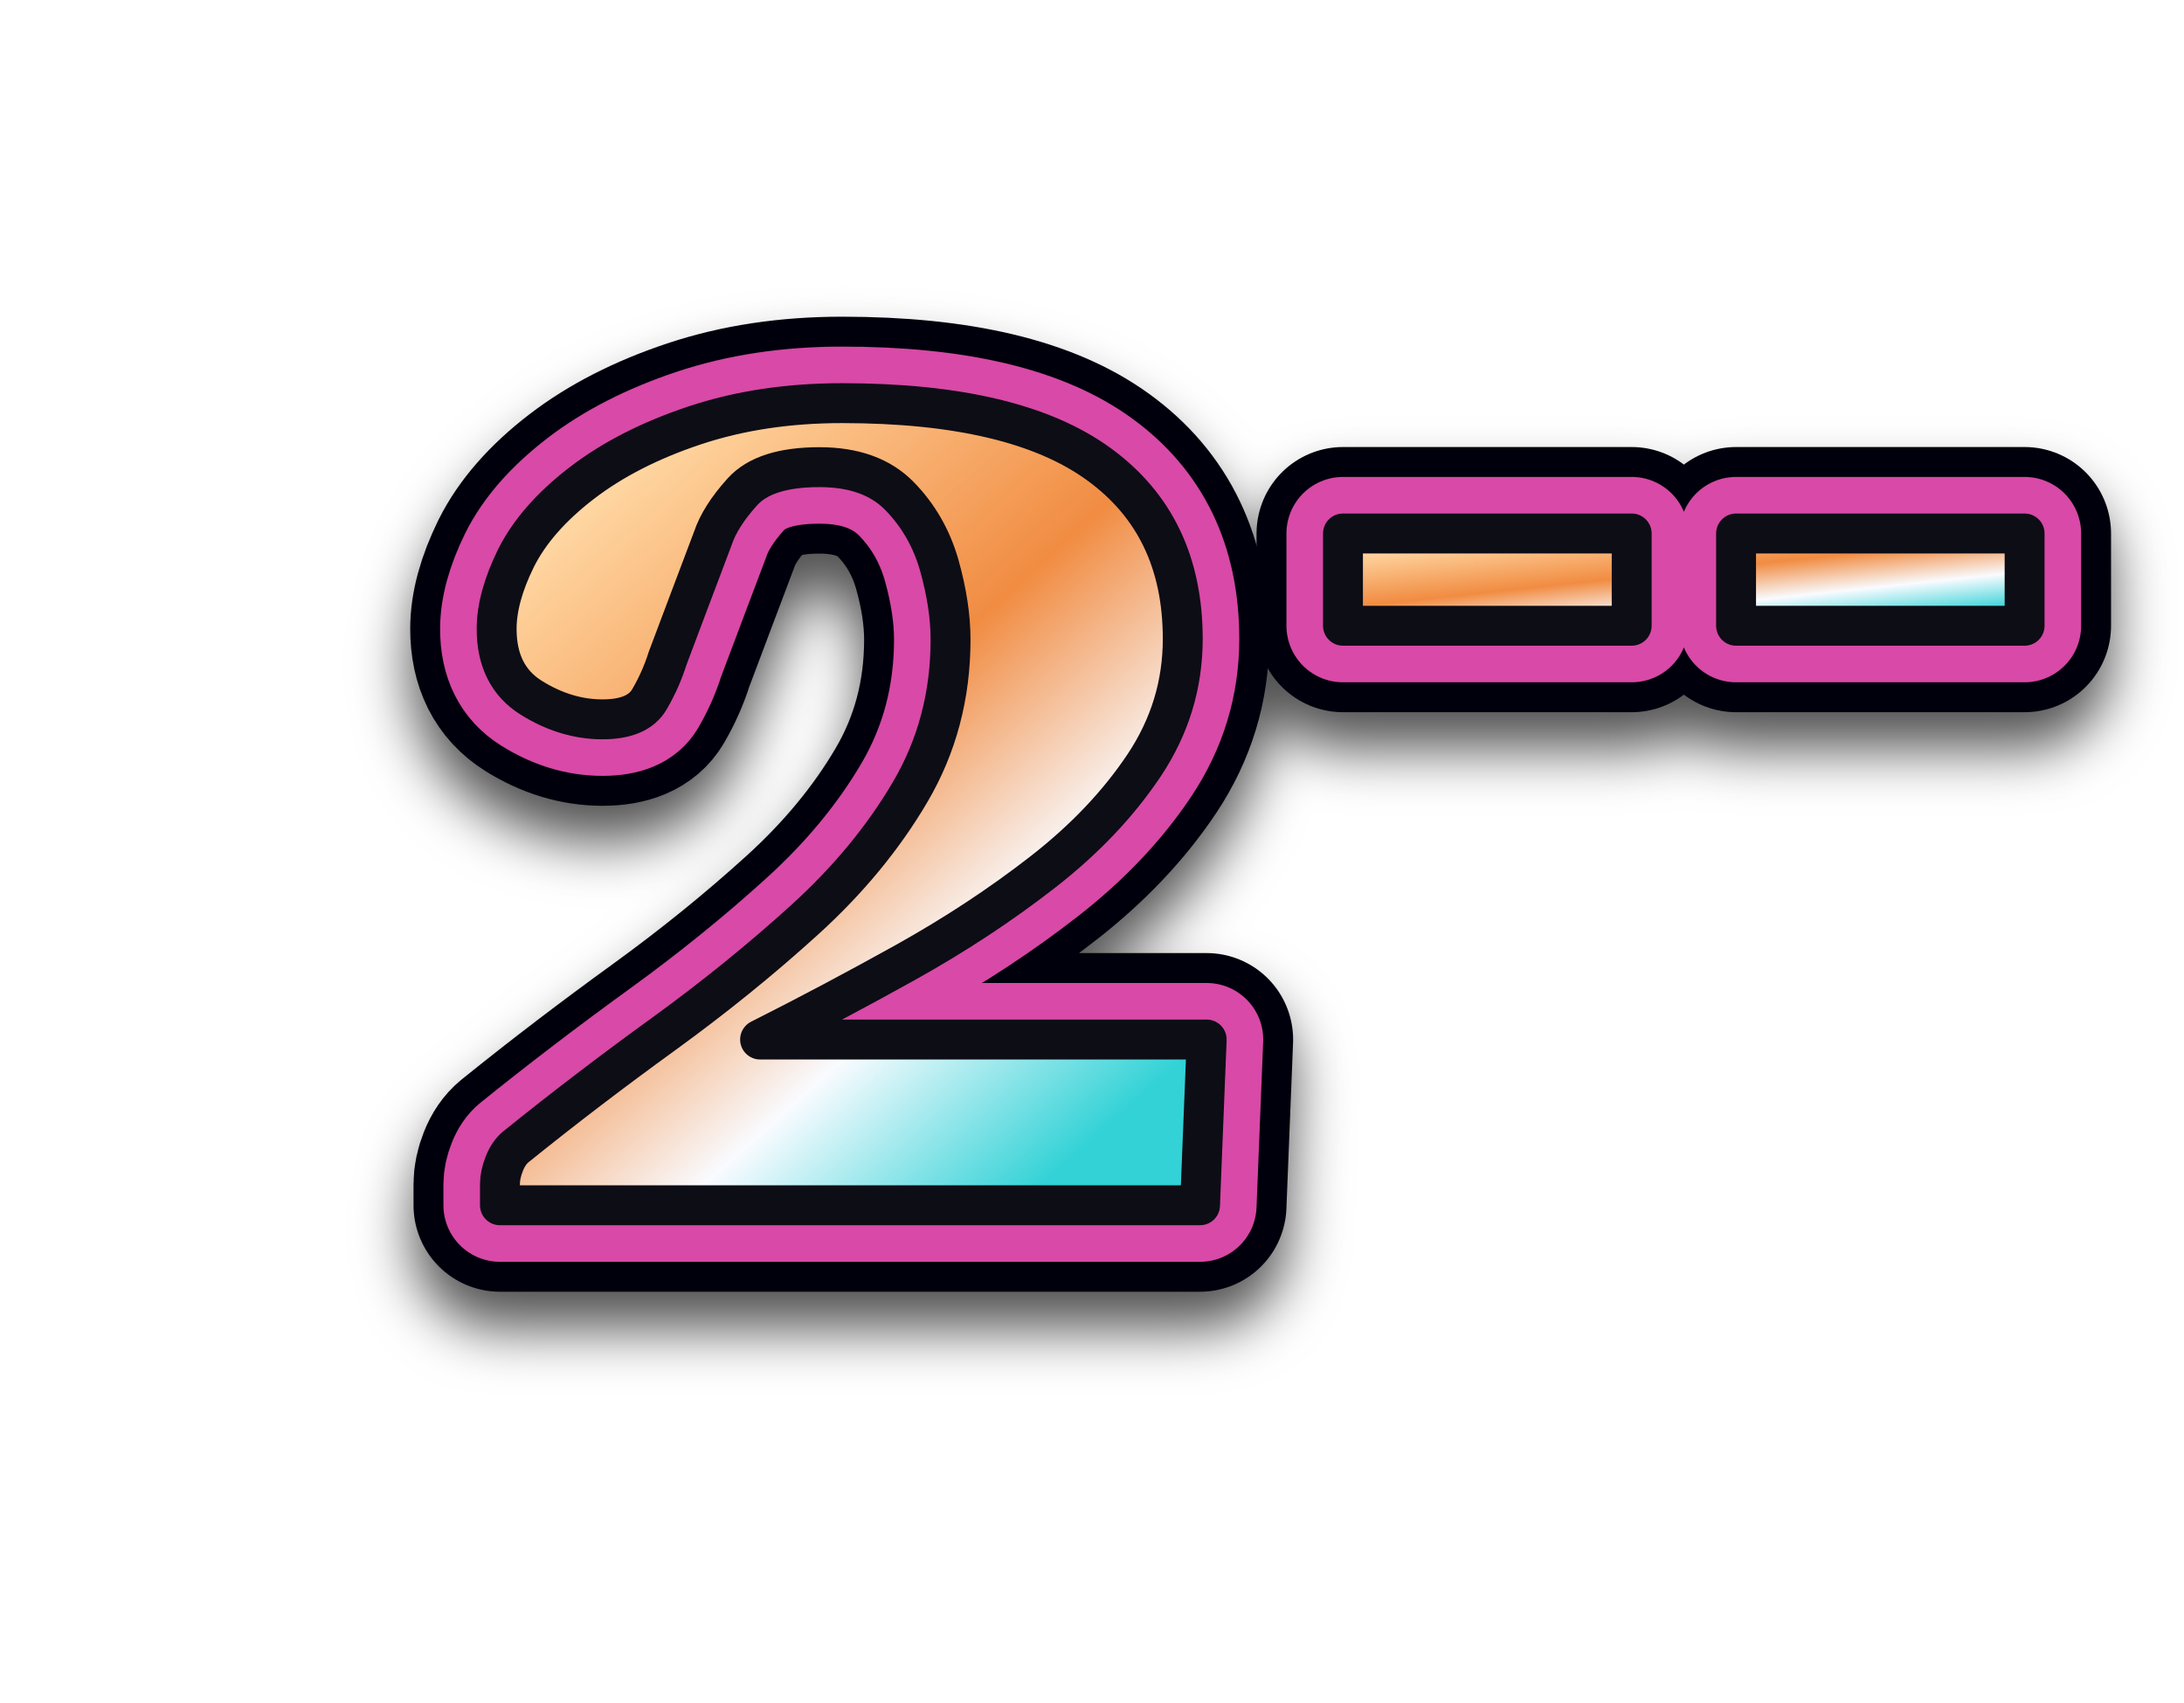
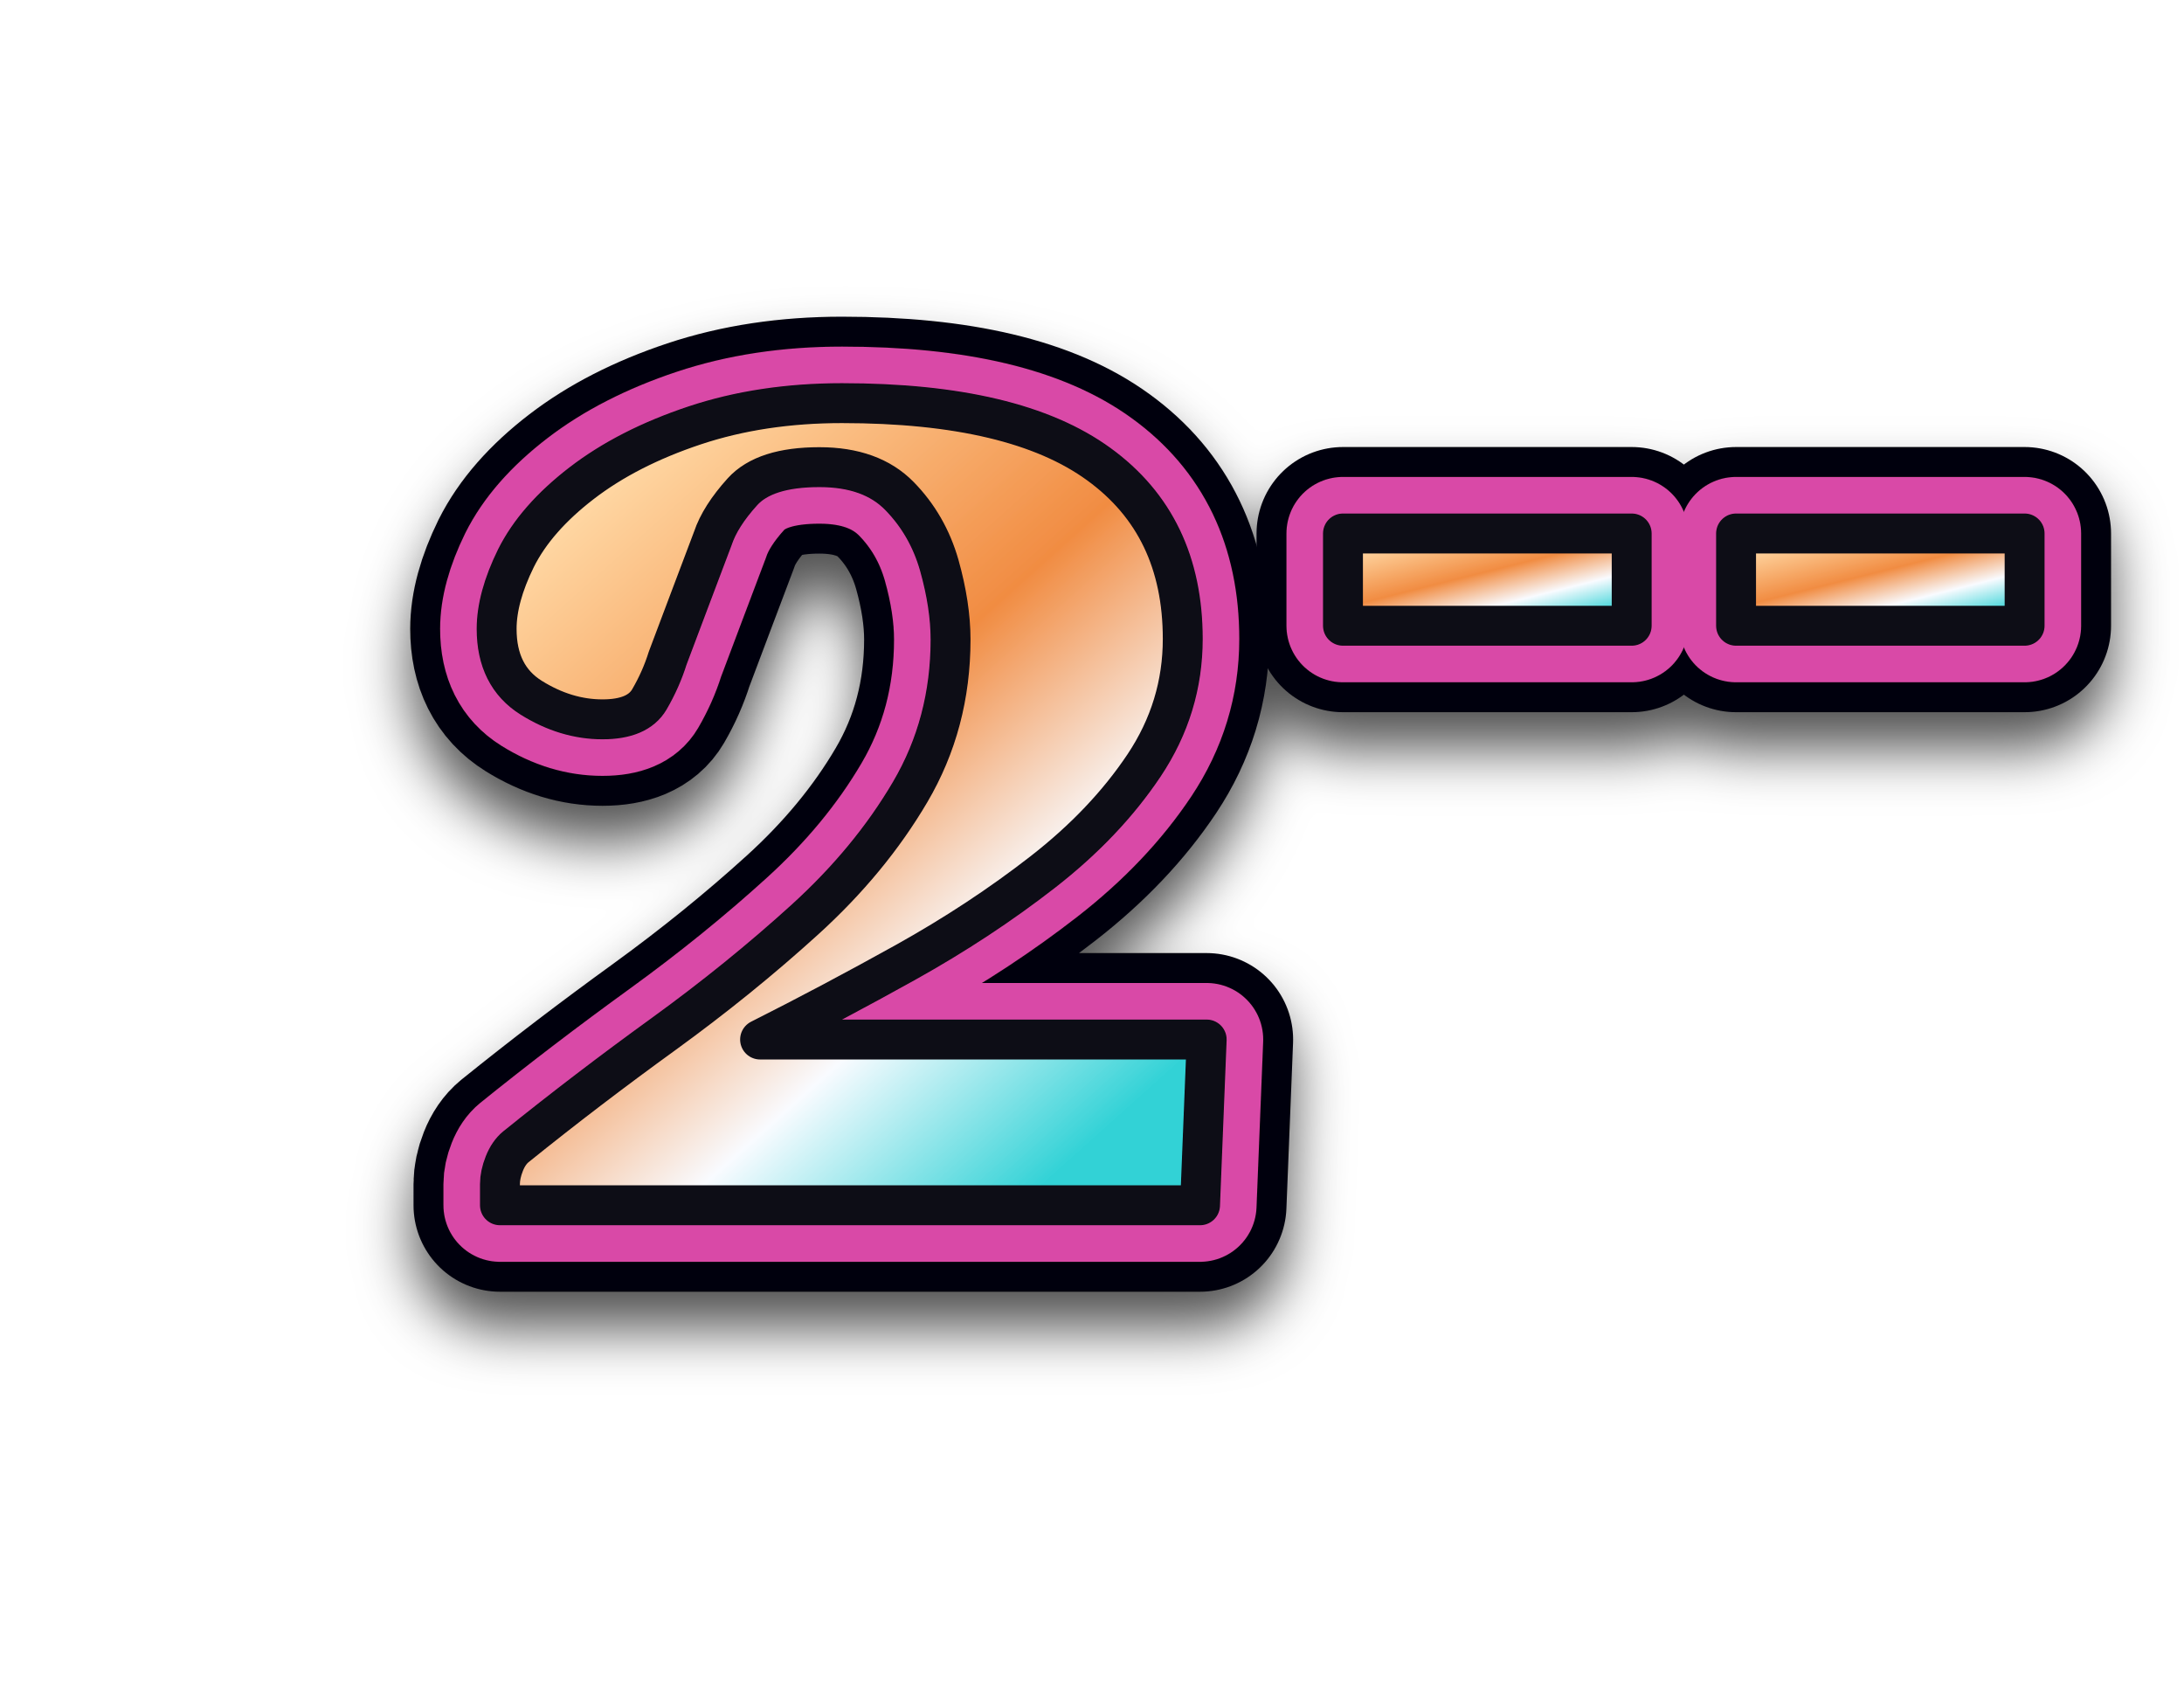
<svg xmlns="http://www.w3.org/2000/svg" viewBox="0 0 1314 1024" role="img" aria-label="LN 2 dan">
  <defs>
    <linearGradient id="lnfill" x1="18%" x2="84%" y1="8%" y2="92%">
      <stop offset="0" stop-color="#ffd7a3" />
      <stop offset="0.43" stop-color="#f18c42" />
      <stop offset="0.72" stop-color="#f9fbff" />
      <stop offset="1" stop-color="#31d2d6" />
    </linearGradient>
    <filter id="shadow" x="-25%" y="-25%" width="150%" height="150%">
      <feDropShadow dx="0" dy="22" stdDeviation="17" flood-color="#000" flood-opacity="0.68" />
    </filter>
  </defs>
  <g filter="url(#shadow)">
    <path d="M722.0 725.0L300.8 725.0L300.8 712.2Q300.8 706.6 303.4 700.0Q306.0 693.4 310.4 689.8L310.4 689.8Q353.2 655.3 399.1 622.1Q444.9 588.9 484.2 553.2Q523.4 517.6 547.6 476.4Q571.9 435.1 571.9 384.7L571.9 384.7Q571.9 364.2 565.1 340.0Q558.2 315.8 541.2 298.4Q524.2 281.0 493.0 281.0L493.0 281.0Q460.1 281.0 446.7 295.8Q433.3 310.6 428.9 323.8L428.9 323.8Q422.1 341.8 415.3 359.8Q408.5 377.9 401.7 395.9L401.7 395.9Q397.7 408.7 390.7 420.7Q383.7 432.7 362.5 432.7L362.5 432.7Q340.4 432.7 319.6 419.7Q298.8 406.7 298.8 378.3L298.8 378.3Q298.8 359.4 310.4 335.8L310.4 335.8Q322.4 311.8 350.0 290.6Q377.7 269.3 417.9 255.9Q458.1 242.5 506.6 242.5L506.6 242.5Q610.7 242.5 661.1 279.2Q711.6 315.8 711.6 384.3L711.6 384.3Q711.6 425.5 688.4 460.3Q665.1 495.2 627.3 524.6Q589.5 554.0 544.8 578.9Q500.2 603.7 457.3 625.3L457.3 625.3L726.0 625.3L722.0 725.0Z" fill="none" stroke="#050509" stroke-width="104" stroke-linejoin="round" />
-     <path d="M808.0 320.9L981.7 320.9L981.7 376.4L808.0 376.4ZM1044.5 320.9L1218.1 320.9L1218.1 376.4L1044.5 376.4Z" fill="none" stroke="#050509" stroke-width="104" stroke-linejoin="round" />
+     <path d="M808.0 320.9L981.7 320.9L981.7 376.4L808.0 376.4Z" fill="none" stroke="#050509" stroke-width="104" stroke-linejoin="round" />
+     <path d="M1044.5 320.9L1218.1 320.9L1218.1 376.4L1044.5 376.4Z" fill="none" stroke="#050509" stroke-width="104" stroke-linejoin="round" />
    <path d="M722.0 725.0L300.8 725.0L300.8 712.2Q300.8 706.6 303.4 700.0Q306.0 693.4 310.4 689.8L310.4 689.8Q353.2 655.3 399.1 622.1Q444.9 588.9 484.2 553.2Q523.4 517.6 547.6 476.4Q571.9 435.1 571.9 384.7L571.9 384.7Q571.9 364.2 565.1 340.0Q558.2 315.8 541.2 298.4Q524.2 281.0 493.0 281.0L493.0 281.0Q460.1 281.0 446.7 295.8Q433.3 310.6 428.9 323.8L428.9 323.8Q422.1 341.8 415.3 359.8Q408.5 377.9 401.7 395.9L401.7 395.9Q397.7 408.7 390.7 420.7Q383.7 432.7 362.5 432.7L362.5 432.7Q340.4 432.7 319.6 419.7Q298.8 406.7 298.8 378.3L298.8 378.3Q298.8 359.4 310.4 335.8L310.4 335.8Q322.4 311.8 350.0 290.6Q377.7 269.3 417.9 255.9Q458.1 242.5 506.6 242.5L506.6 242.5Q610.7 242.5 661.1 279.2Q711.6 315.8 711.6 384.3L711.6 384.3Q711.6 425.5 688.4 460.3Q665.1 495.2 627.3 524.6Q589.5 554.0 544.8 578.9Q500.2 603.7 457.3 625.3L457.3 625.3L726.0 625.3L722.0 725.0Z" fill="none" stroke="#d94aa7" stroke-width="68" stroke-linejoin="round" />
-     <path d="M808.0 320.9L981.7 320.9L981.7 376.4L808.0 376.4ZM1044.5 320.9L1218.1 320.9L1218.1 376.4L1044.5 376.4Z" fill="none" stroke="#d94aa7" stroke-width="68" stroke-linejoin="round" />
+     <path d="M808.0 320.9L981.7 320.9L981.7 376.4L808.0 376.4Z" fill="none" stroke="#d94aa7" stroke-width="68" stroke-linejoin="round" />
+     <path d="M1044.5 320.9L1218.1 320.9L1218.1 376.4L1044.5 376.4Z" fill="none" stroke="#d94aa7" stroke-width="68" stroke-linejoin="round" />
    <path d="M722.0 725.0L300.8 725.0L300.8 712.2Q300.8 706.6 303.4 700.0Q306.0 693.4 310.4 689.8L310.4 689.8Q353.2 655.3 399.1 622.1Q444.9 588.9 484.2 553.2Q523.4 517.6 547.6 476.4Q571.9 435.1 571.9 384.7L571.9 384.7Q571.9 364.2 565.1 340.0Q558.2 315.8 541.2 298.4Q524.2 281.0 493.0 281.0L493.0 281.0Q460.1 281.0 446.7 295.8Q433.3 310.6 428.9 323.8L428.9 323.8Q422.1 341.8 415.3 359.8Q408.5 377.9 401.7 395.9L401.7 395.9Q397.7 408.7 390.7 420.7Q383.7 432.7 362.5 432.7L362.5 432.7Q340.4 432.7 319.6 419.7Q298.8 406.7 298.8 378.3L298.8 378.3Q298.8 359.4 310.4 335.8L310.4 335.8Q322.4 311.8 350.0 290.6Q377.7 269.3 417.9 255.9Q458.1 242.5 506.6 242.5L506.6 242.5Q610.7 242.5 661.1 279.2Q711.6 315.8 711.6 384.3L711.6 384.3Q711.6 425.5 688.4 460.3Q665.1 495.2 627.3 524.6Q589.5 554.0 544.8 578.9Q500.2 603.7 457.3 625.3L457.3 625.3L726.0 625.3L722.0 725.0Z" fill="url(#lnfill)" stroke="#0d0a12" stroke-width="24" stroke-linejoin="round" />
-     <path d="M808.0 320.9L981.7 320.9L981.7 376.4L808.0 376.4ZM1044.5 320.9L1218.1 320.9L1218.1 376.4L1044.5 376.4Z" fill="url(#lnfill)" stroke="#0d0a12" stroke-width="24" stroke-linejoin="round" />
+     <path d="M808.0 320.9L981.7 320.9L981.7 376.4L808.0 376.4Z" fill="url(#lnfill)" stroke="#0d0a12" stroke-width="24" stroke-linejoin="round" />
+     <path d="M1044.5 320.9L1218.1 320.9L1218.1 376.4L1044.5 376.4Z" fill="url(#lnfill)" stroke="#0d0a12" stroke-width="24" stroke-linejoin="round" />
  </g>
</svg>
